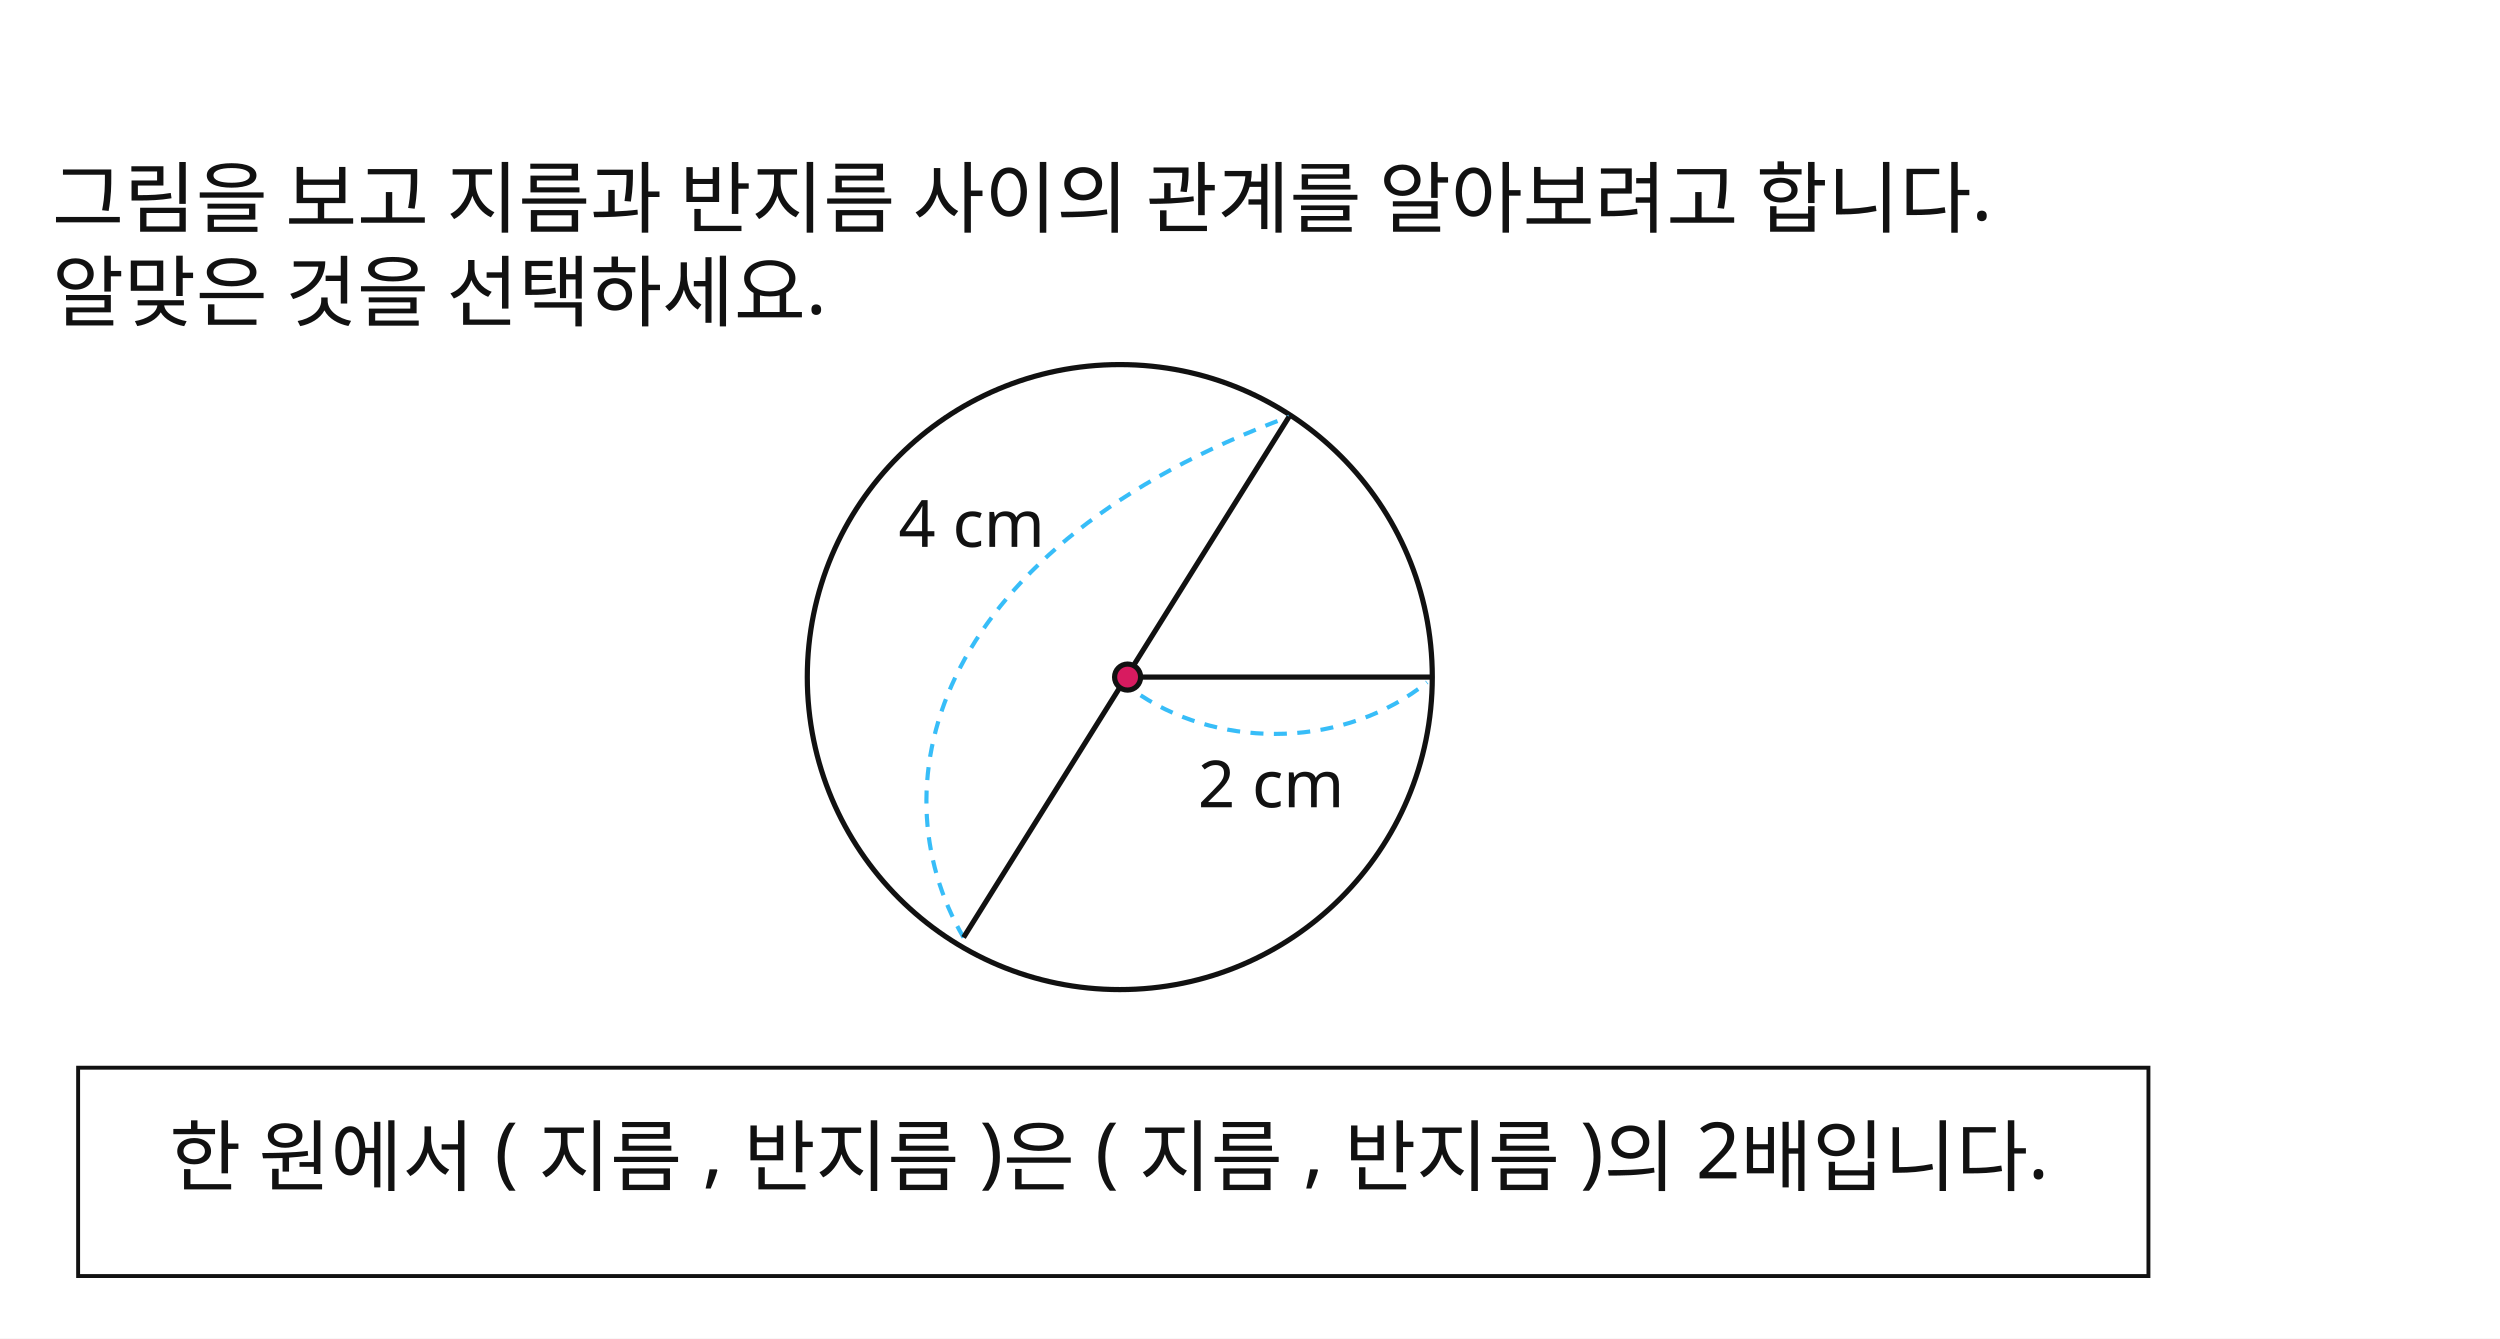
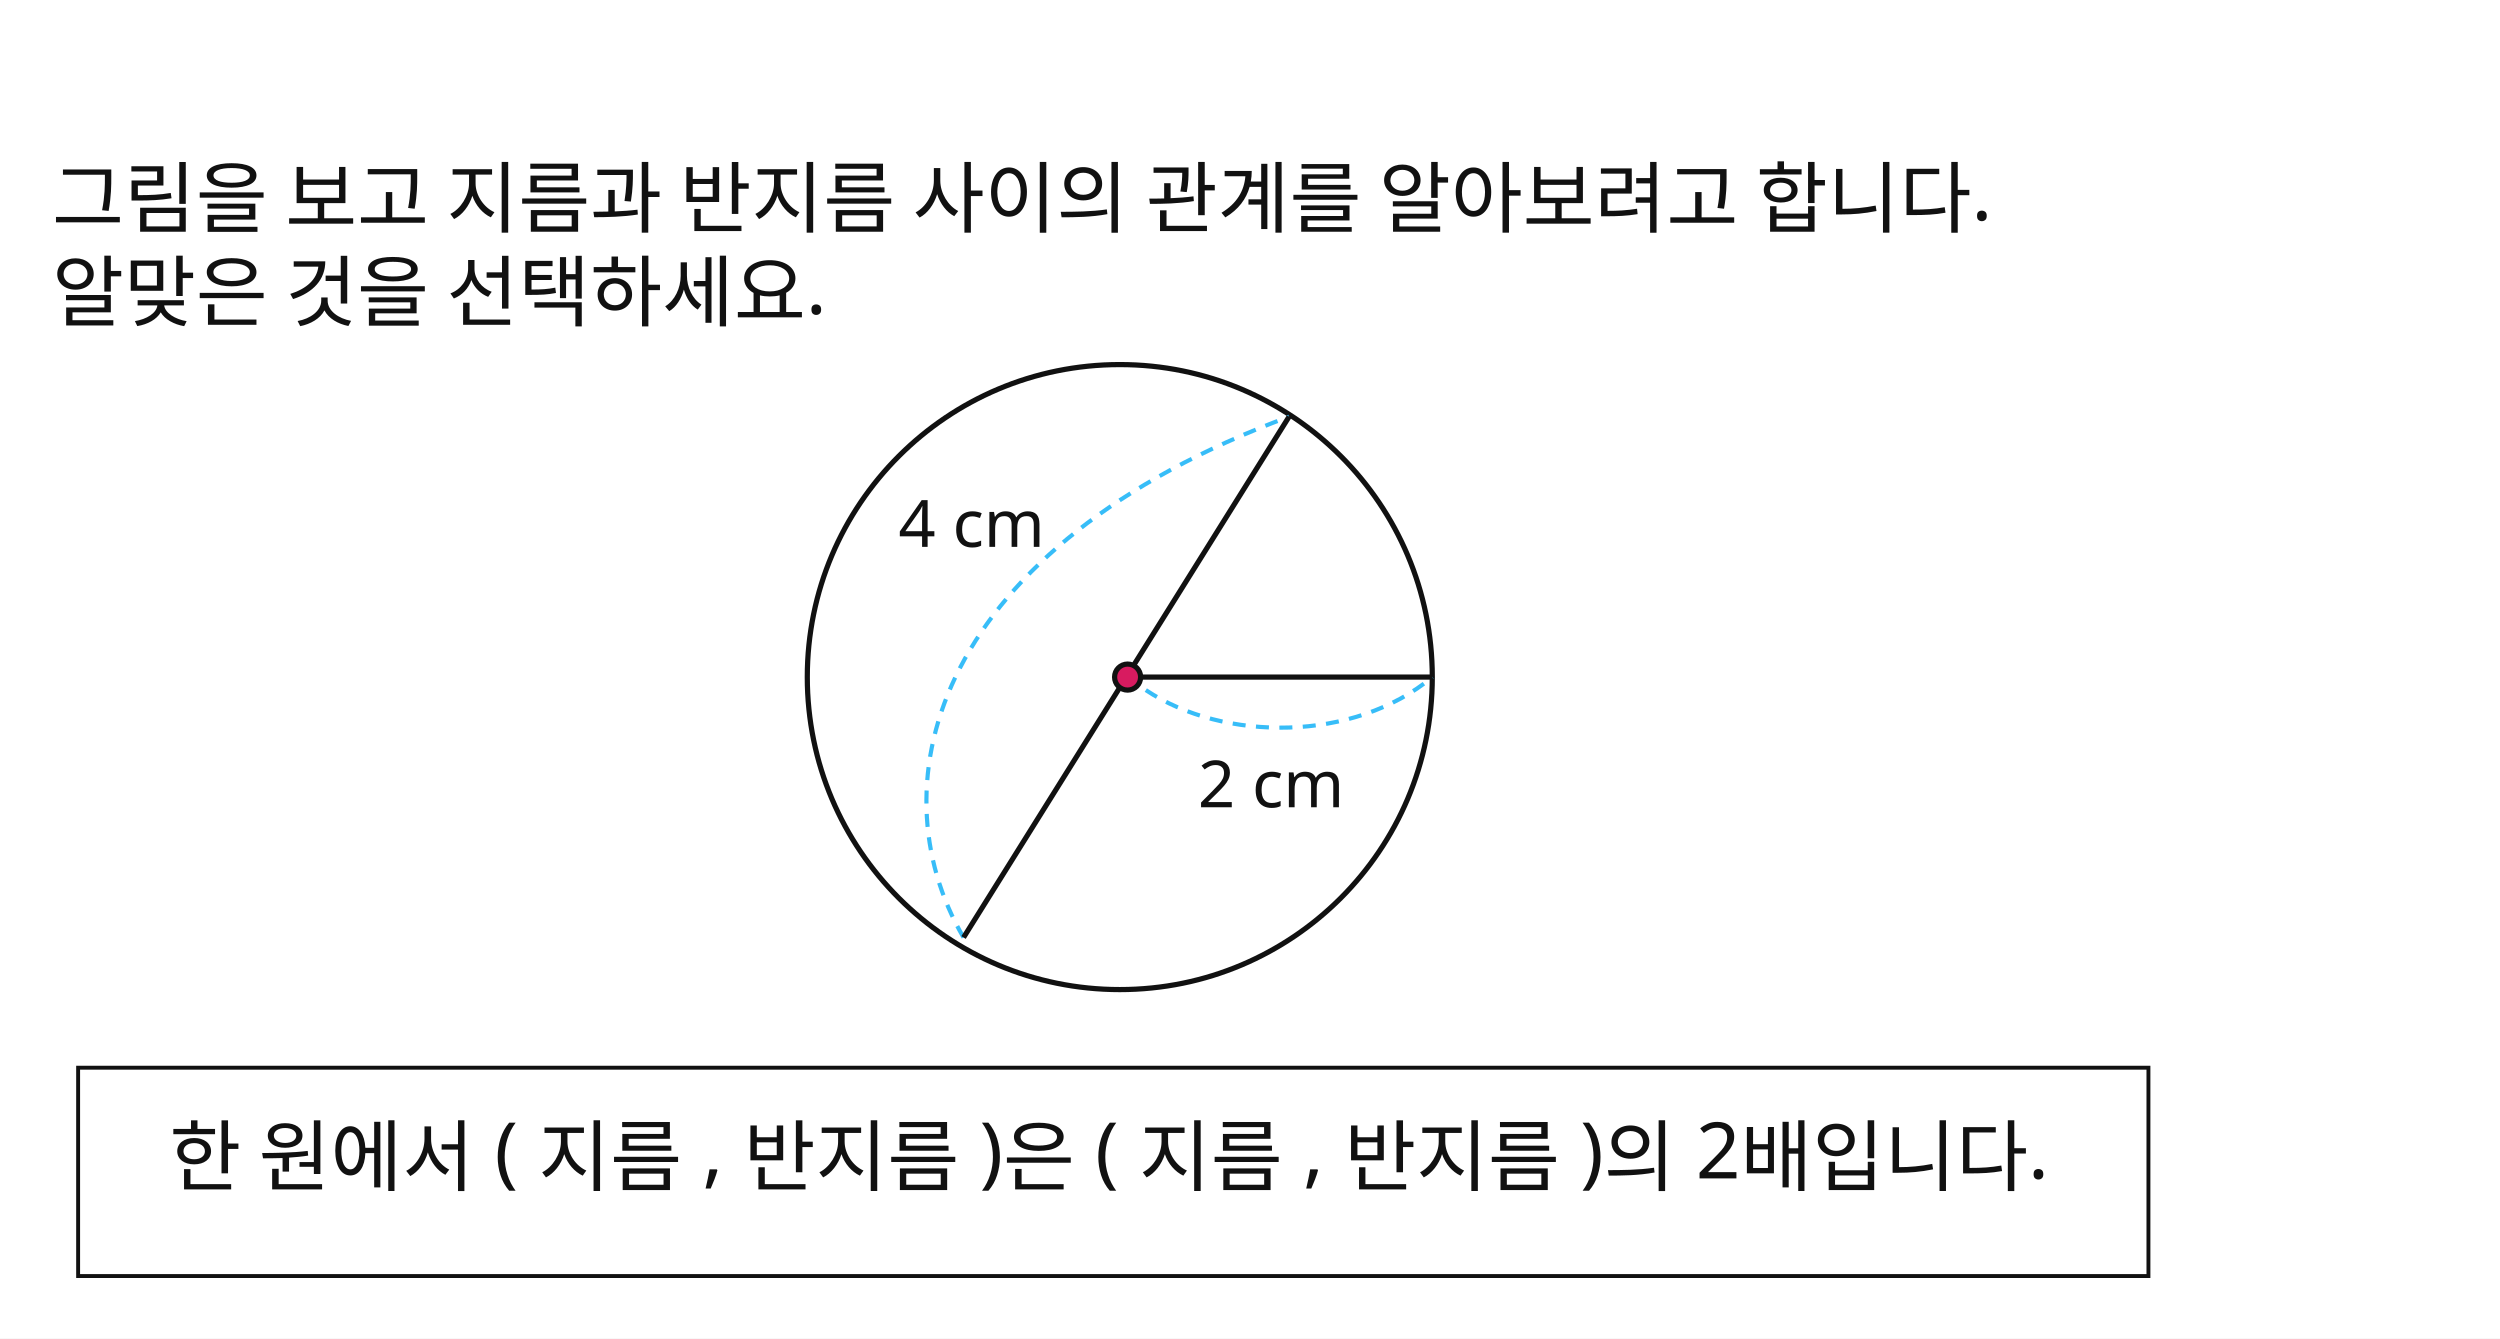
<svg xmlns="http://www.w3.org/2000/svg" width="960" height="514" viewBox="0 0 960 514">
  <rect x="0" y="0" width="960" height="514" fill="#FFFFFF" />
  <text id="slot.q1.text" x="20" y="15" fill="#111111" font-family="Noto Sans KR, sans-serif" font-size="30">
    <tspan x="20" dy="0" />
    <tspan x="20" dy="1.2em">    </tspan>
    <tspan x="20" dy="1.2em">    그림을 보고 지름과 반지름 사이의 관계를 알아보려고 합니다.</tspan>
    <tspan x="20" dy="1.2em">    알맞은 것을 선택하세요.</tspan>
    <tspan x="20" dy="1.2em">  </tspan>
  </text>
  <circle id="slot.circle.circle" cx="430" cy="260" r="120" stroke="#111111" stroke-width="2" fill="none" />
  <path id="slot.guide.diameter.curve.path" d="M 370 360 C 335 300 360 210 495 160" stroke="#37bdf8" stroke-width="1.6" fill="none" stroke-dasharray="5 4" />
-   <path id="slot.guide.radius.curve.path" d="M 438 267 C 470 288, 517 287, 548 262" stroke="#37bdf8" stroke-width="1.6" fill="none" stroke-dasharray="5 4" />
+   <path id="slot.guide.radius.curve.path" d="M 440 265 C 470 285 520 285 550 260" stroke="#37bdf8" stroke-width="1.6" fill="none" stroke-dasharray="5 4" />
  <line id="slot.diameter.line" x1="370" y1="360" x2="495" y2="160" stroke="#111111" stroke-width="2" />
  <line id="slot.arc.right.line" x1="430" y1="260" x2="550" y2="260" stroke="#111111" stroke-width="2" />
  <circle id="slot.center.circle" cx="433" cy="260" r="5" stroke="#111111" stroke-width="2" fill="#d81b60" />
  <text id="slot.len4.text" x="345" y="210" fill="#111111" font-family="Noto Sans KR, sans-serif" font-size="25">4 cm</text>
  <text id="slot.len2.text" x="460" y="310" fill="#111111" font-family="Noto Sans KR, sans-serif" font-size="25">2 cm</text>
  <rect id="slot.choice.box.rect" x="30" y="410" width="795" height="80" fill="none" stroke="#111111" stroke-width="1.5" />
  <text id="slot.choice.text.text" x="65" y="455" fill="#111111" font-family="Noto Sans KR, sans-serif" font-size="30">한 원에서 ( 지름 , 반지름 )은 ( 지름 , 반지름 )의 2배입니다.</text>
</svg>
